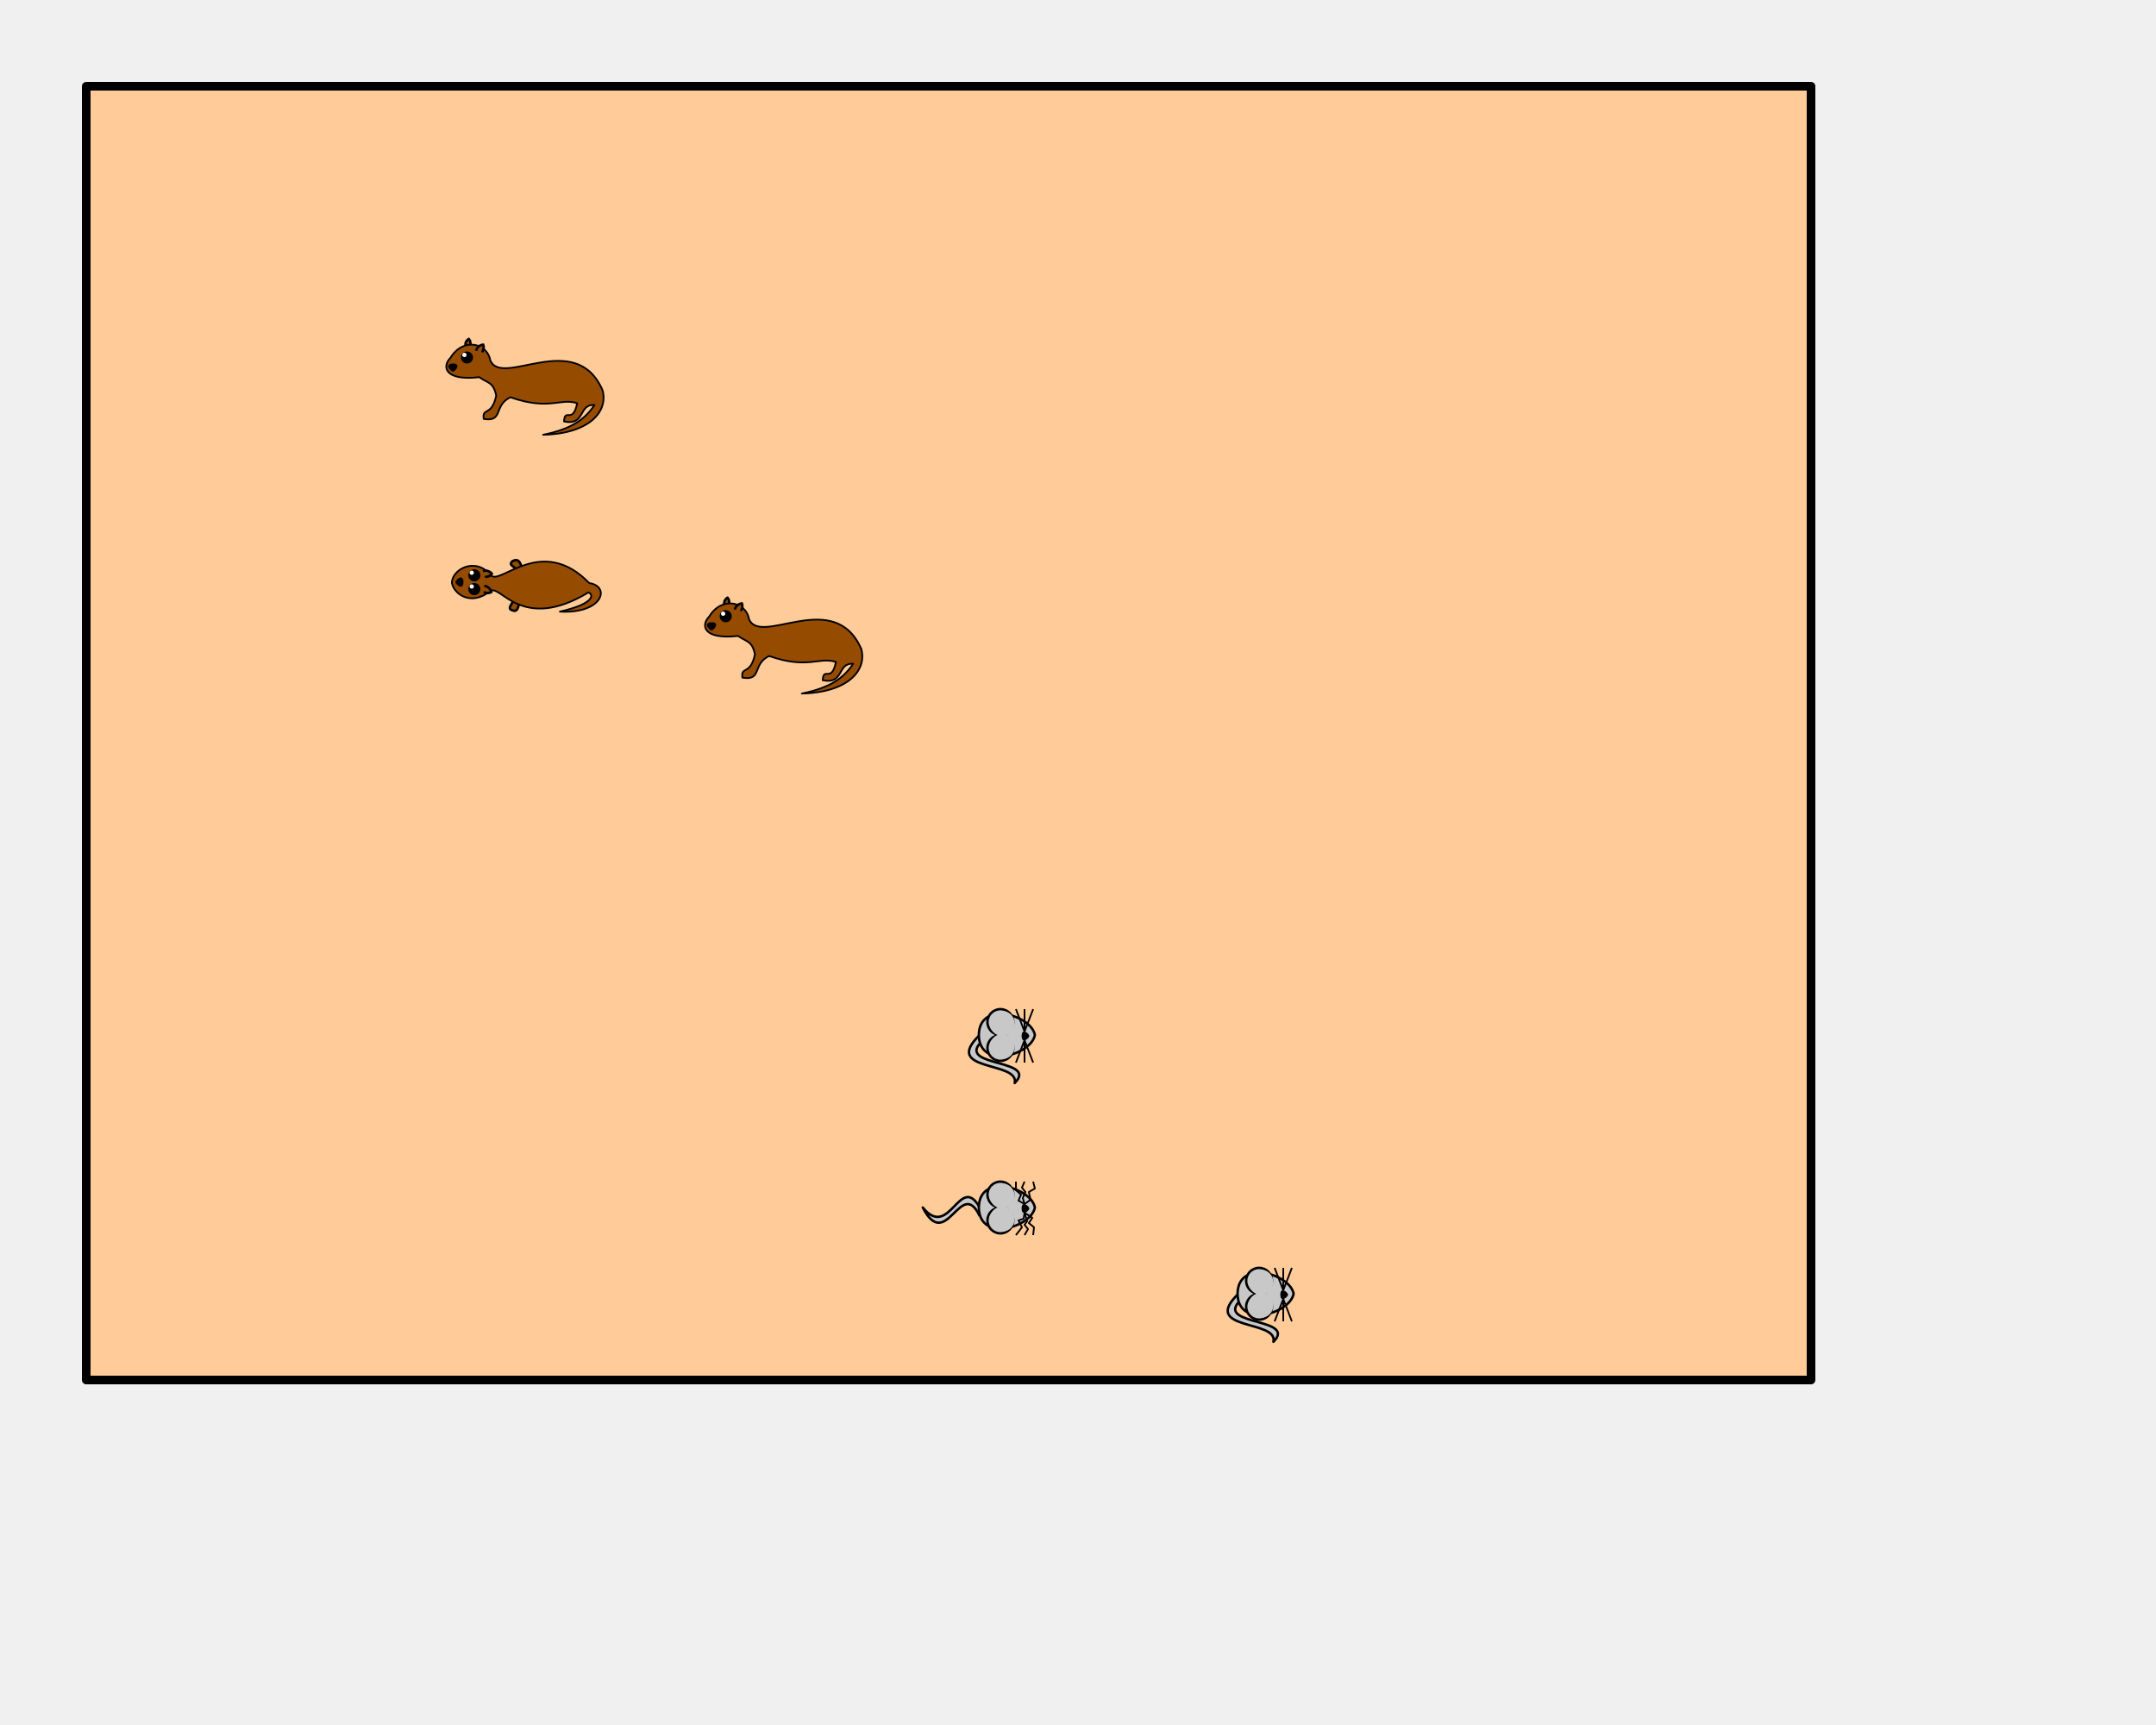
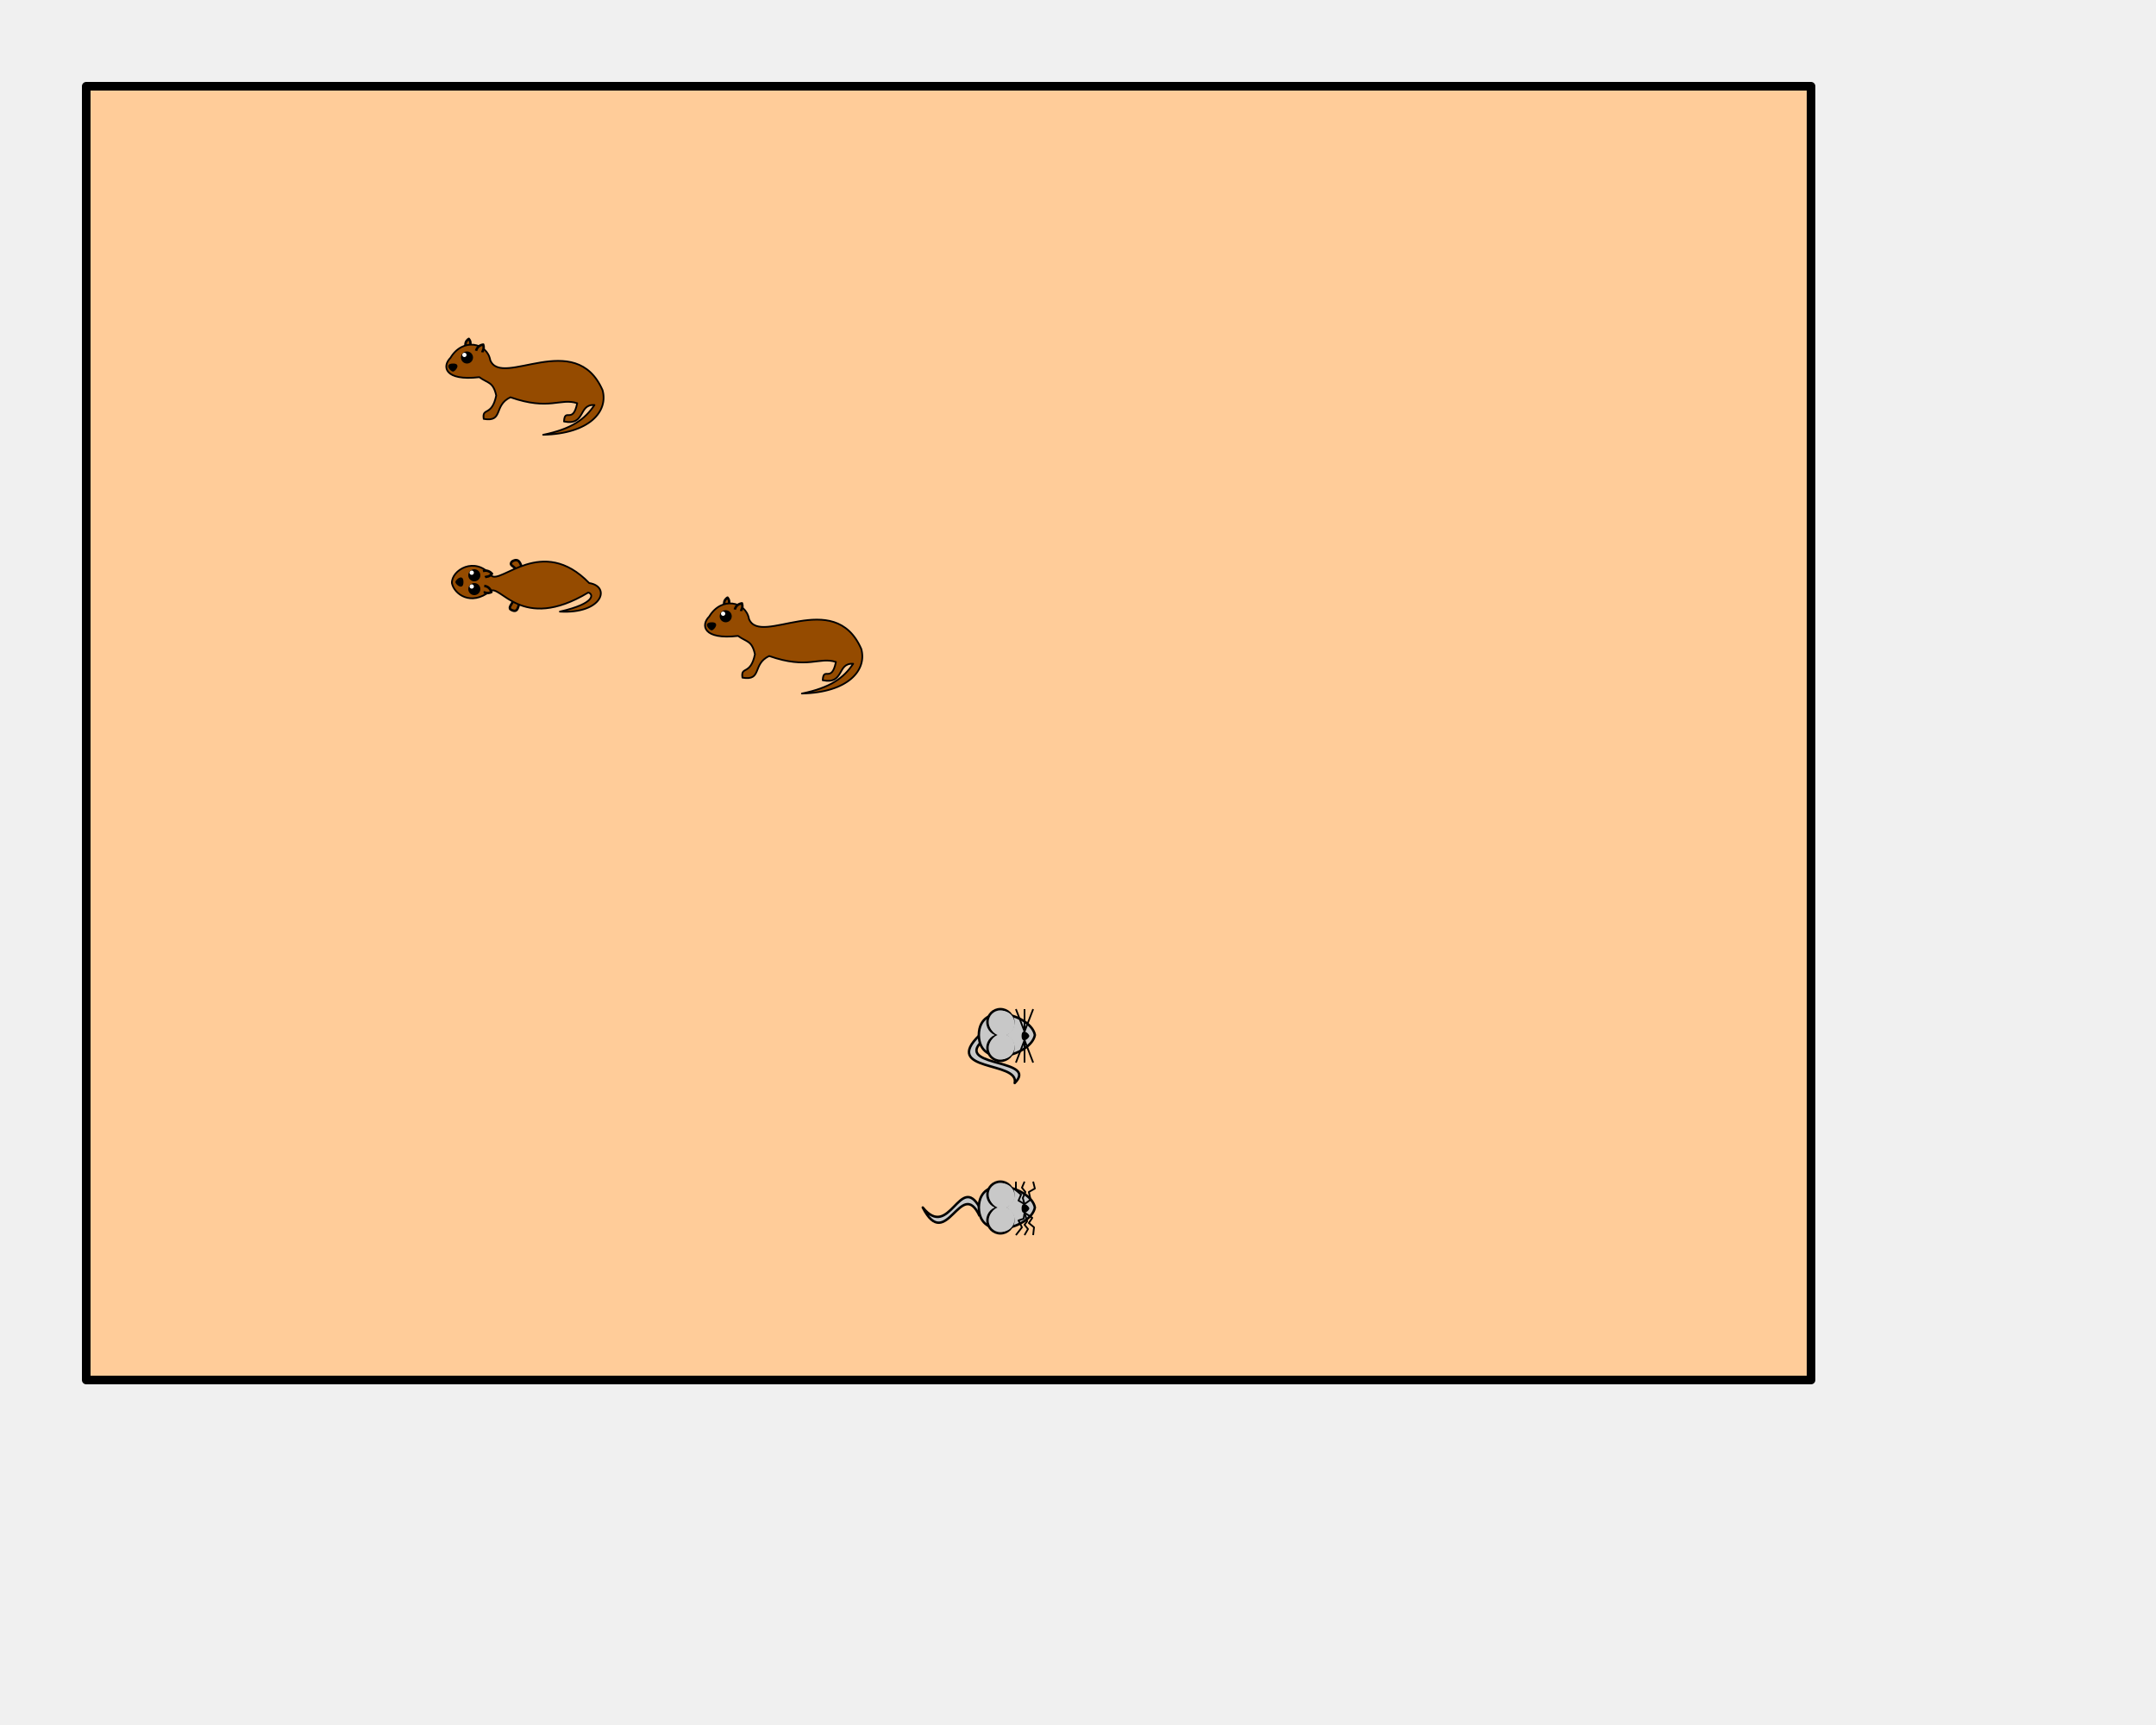
<svg xmlns="http://www.w3.org/2000/svg" xmlns:xlink="http://www.w3.org/1999/xlink" version="1.2" width="250mm" height="200mm" viewBox="0 0 25000 20000" preserveAspectRatio="xMidYMid" fill-rule="evenodd" stroke-width="28.222" stroke-linejoin="round" xml:space="preserve">
  <rect id="box" x="1000" y="1000" width="20000" height="15000" fill="rgb(255,204,153)" stroke="black" stroke-width="100" />
  <g id="mongoose2" transform="translate(0,0)">
    <path id="mongoose2_ear2" fill="rgb(149,75,0)" stroke="black" d="M 8398,7007 C 8391,6961 8423,6937 8436,6929 8463,6963 8452,6982 8456,6998" />
    <path id="mongoose2_body" fill="rgb(149,75,0)" stroke="black" stroke-width="20" d="M 8224,7148 C 8366,6912 8649,6973 8685,7177 8819,7502 9672,6805 9987,7524 10055,7768 9838,8028 9298,8041 9629,7973 9782,7862 9893,7696 9702,7683 9795,7938 9540,7887 9548,7721 9642,7925 9693,7675 9497,7611 9370,7764 8919,7606 8719,7700 8842,7896 8609,7857 8587,7717 8702,7836 8754,7586 8719,7424 8656,7445 8558,7373 8152,7420 8123,7248 8224,7148 Z" />
    <path id="mongoose2_nose" d="M 8253,7309 C 8286,7303 8351,7212 8250,7215 8149,7218 8219,7305 8253,7309 Z" />
    <circle id="mongoose2_eye" cx="8415" cy="7145" r="70" />
    <circle id="mongoose2_eyeball" fill="white" cx="8385" cy="7115" r="25" />
    <path id="mongoose2_ear1" fill="rgb(149,75,0)" stroke="black" d="M 8520,7067 C 8536,7009 8584,6998 8603,6995 8619,7048 8595,7064 8593,7085" />
  </g>
  <g style="display:none">
    <g id="mongoose2_t">
      <path id="mongoose2_t_ear2" fill="rgb(149,75,0)" stroke="black" d="M 8398,7007 C 8391,6961 8423,6937 8436,6929 8463,6963 8452,6982 8456,6998" />
      <path id="mongoose2_t_body" fill="rgb(149,75,0)" stroke="black" stroke-width="20" d="M 8224,7148 C 8366,6912 8649,6973 8685,7177 8819,7502 9672,6805 9987,7524 10055,7768 9838,8028 9298,8041 9629,7973 9782,7862 9893,7696 9702,7683 9795,7938 9540,7887 9548,7721 9642,7925 9693,7675 9497,7611 9370,7764 8919,7606 8719,7700 8842,7896 8609,7857 8587,7717 8702,7836 8754,7586 8719,7424 8656,7445 8558,7373 8152,7420 8123,7248 8224,7148 Z" />
      <path id="mongoose2_t_nose" d="M 8253,7309 C 8286,7303 8351,7212 8250,7215 8149,7218 8219,7305 8253,7309 Z" />
      <circle id="mongoose2_t_eye" cx="8415" cy="7145" r="70" />
      <circle id="mongoose2_t_eyeball" fill="white" cx="8385" cy="7115" r="25" />
      <path id="mongoose2_t_ear1" fill="rgb(149,75,0)" stroke="black" d="M 8520,7067 C 8536,7009 8584,6998 8603,6995 8619,7048 8595,7064 8593,7085" />
    </g>
    <g id="mongoose4">
      <path id="mongoose4_paw1" fill="rgb(149,75,0)" stroke="black" d="M 8976,7590 C 8942,7557 8903,7549 8937,7510 9020,7459 9035,7544 9046,7563" />
      <path id="mongoose4_paw2" fill="rgb(149,75,0)" stroke="black" d="M 9019,8002 C 9004,8061 8992,8100 8937,8075 8882,8054 8931,8014 8946,7975" />
      <path id="mongoose4_body" fill="rgb(149,75,0)" stroke="black" stroke-width="20" d="M 8240,7761 C 8234,7610 8508,7443 8696,7673 8805,7782 9286,7196 9832,7760 10086,7799 9987,8120 9492,8091 9912,7996 9881,7885 9821,7870 9040,8340 8802,7760 8682,7855 8682,7855 8682,7855 8682,7855 8682,7855 8682,7855 8682,7855 8682,7855 8682,7855 8682,7855 8682,7855 8682,7855 8682,7855 8682,7855 8682,7855 8682,7855 8461,8030 8267,7890 8240,7761 Z" />
      <path id="mongoose4_nose" d="M 8280,7749 C 8285,7782 8374,7849 8374,7748 8374,7647 8285,7715 8280,7749 Z" />
      <circle id="mongoose4_eye1" cx="8500" cy="7670" r="70" />
      <circle id="mongoose4_eyeball1" fill="white" cx="8470" cy="7640" r="25" />
      <circle id="mongoose4_eye2" cx="8500" cy="7830" r="70" />
      <circle id="mongoose4_eyeball2" fill="white" cx="8470" cy="7800" r="25" />
      <path id="mongoose4_ear1" fill="rgb(149,75,0)" stroke="black" d="M 8600,7621 C 8657,7603 8692,7638 8705,7652 8669,7694 8643,7682 8624,7692" />
      <path id="mongoose4_ear2" fill="rgb(149,75,0)" stroke="black" d="M 8615,7793 C 8675,7800 8692,7847 8698,7865 8648,7888 8629,7867 8608,7868" />
    </g>
  </g>
  <use xlink:href="#mongoose2_t" transform="translate(-3000 -3000)" />
  <use xlink:href="#mongoose4" transform="translate(-3000 -1000)" />
-   <g id="mouse">
+   <g id="mouse" style="display:none">
    <g id="mouse_rotate" transform-origin="14765 14990">
      <path id="mouse_tail" fill="rgb(200,200,200)" stroke="black" d="M 14360,15000 C 13912,15431 14824,15298 14766,15557 15041,15282 14131,15369 14360,15100" />
      <path id="mouse_body" fill="rgb(200,200,200)" stroke="black" d="M 15000,15000 C 14960,14770 14355,14590 14350,15000 14355,15410 14960,15230 15000,15000 Z" />
      <circle id="mouse_ear1" fill="rgb(200,200,200)" stroke="black" cx="14600" cy="14850" r="150" />
      <circle id="mouse_ear2" fill="rgb(200,200,200)" stroke="black" cx="14600" cy="15150" r="150" />
      <circle id="mouse_ear1_" fill="rgb(200,200,200)" stroke="none" cx="14620" cy="14865" r="145" />
      <circle id="mouse_ear2_" fill="rgb(200,200,200)" stroke="none" cx="14620" cy="15135" r="145" />
      <path id="mouse_nose" fill="black" d="M 14936,15011 C 14931,14979 14846,14914 14846,15011 14846,15108 14931,15043 14936,15011 Z" />
      <path id="mouse_whisker_11" stroke="black" stroke-width="20" fill="none" d="M 14880,14960 L 14780,14700 14780,14700 14780,14700 14780,14700" />
      <path id="mouse_whisker_12" stroke="black" stroke-width="20" fill="none" d="M 14880,14960 L 14880,14700 14880,14700 14880,14700 14880,14700" />
      <path id="mouse_whisker_13" stroke="black" stroke-width="20" fill="none" d="M 14880,14960 L 14980,14700 14980,14700 14980,14700 14980,14700" />
      <path id="mouse_whisker_21" stroke="black" stroke-width="20" fill="none" d="M 14880,15060 L 14780,15320 14780,15320 14780,15320 14780,15320" />
      <path id="mouse_whisker_22" stroke="black" stroke-width="20" fill="none" d="M 14880,15060 L 14880,15320 14880,15320 14880,15320 14880,15320" />
      <path id="mouse_whisker_23" stroke="black" stroke-width="20" fill="none" d="M 14880,15060 L 14980,15320 14980,15320 14980,15320 14980,15320" />
    </g>
  </g>
+   <g id="snake" />
  <g style="display:none">
    <g id="mouse_t">
      <path id="mouse_t_tail" fill="rgb(200,200,200)" stroke="black" d="M 14360,15000 C 13912,15431 14824,15298 14766,15557 15041,15282 14131,15369 14360,15100" />
      <path id="mouse_t_body" fill="rgb(200,200,200)" stroke="black" d="M 15000,15000 C 14960,14770 14355,14590 14350,15000 14355,15410 14960,15230 15000,15000 Z" />
      <circle id="mouse_t_ear1" fill="rgb(200,200,200)" stroke="black" cx="14600" cy="14850" r="150" />
      <circle id="mouse_t_ear2" fill="rgb(200,200,200)" stroke="black" cx="14600" cy="15150" r="150" />
      <circle id="mouse_t_ear1_" fill="rgb(200,200,200)" stroke="none" cx="14620" cy="14865" r="145" />
      <circle id="mouse_t_ear2_" fill="rgb(200,200,200)" stroke="none" cx="14620" cy="15135" r="145" />
      <path id="mouse_t_nose" fill="black" d="M 14936,15011 C 14931,14979 14846,14914 14846,15011 14846,15108 14931,15043 14936,15011 Z" />
      <path id="mouse_t_whisker_11" stroke="black" stroke-width="20" fill="none" d="M 14880,14960 L 14780,14700 14780,14700 14780,14700 14780,14700" />
      <path id="mouse_t_whisker_12" stroke="black" stroke-width="20" fill="none" d="M 14880,14960 L 14880,14700 14880,14700 14880,14700 14880,14700" />
      <path id="mouse_t_whisker_13" stroke="black" stroke-width="20" fill="none" d="M 14880,14960 L 14980,14700 14980,14700 14980,14700 14980,14700" />
      <path id="mouse_t_whisker_21" stroke="black" stroke-width="20" fill="none" d="M 14880,15060 L 14780,15320 14780,15320 14780,15320 14780,15320" />
      <path id="mouse_t_whisker_22" stroke="black" stroke-width="20" fill="none" d="M 14880,15060 L 14880,15320 14880,15320 14880,15320 14880,15320" />
      <path id="mouse_t_whisker_23" stroke="black" stroke-width="20" fill="none" d="M 14880,15060 L 14980,15320 14980,15320 14980,15320 14980,15320" />
    </g>
    <g id="mouse2">
      <path id="mouse2_tail" fill="rgb(200,200,200)" stroke="black" d="M 14360,15000 C 14130,14590 14012,15386 13700,15000 13974,15537 14142,14633 14360,15100" />
      <path id="mouse2_body" fill="rgb(200,200,200)" stroke="black" d="M 15000,15000 C 14960,14770 14355,14590 14350,15000 14355,15410 14960,15230 15000,15000 Z" />
      <circle id="mouse2_ear1" fill="rgb(200,200,200)" stroke="black" cx="14600" cy="14850" r="150" />
      <circle id="mouse2_ear2" fill="rgb(200,200,200)" stroke="black" cx="14600" cy="15150" r="150" />
      <circle id="mouse2_ear1_" fill="rgb(200,200,200)" stroke="none" cx="14620" cy="14865" r="145" />
      <circle id="mouse2_ear2_" fill="rgb(200,200,200)" stroke="none" cx="14620" cy="15135" r="145" />
      <path id="mouse2_nose" fill="black" d="M 14936,15011 C 14931,14979 14846,14914 14846,15011 14846,15108 14931,15043 14936,15011 Z" />
      <path id="mouse2_whisker_11" stroke="black" stroke-width="20" fill="none" d="M 14880,14960 L 14810,14920 14840,14850 14780,14800 14780,14700" />
      <path id="mouse2_whisker_12" stroke="black" stroke-width="20" fill="none" d="M 14880,14960 L 14860,14890 14890,14820 14850,14770 14880,14700" />
      <path id="mouse2_whisker_13" stroke="black" stroke-width="20" fill="none" d="M 14880,14960 L 14950,14910 14930,14820 15000,14780 14980,14700" />
      <path id="mouse2_whisker_21" stroke="black" stroke-width="20" fill="none" d="M 14880,15060 L 14870,15130 14810,15150 14850,15230 14780,15320" />
      <path id="mouse2_whisker_22" stroke="black" stroke-width="20" fill="none" d="M 14880,15060 L 14910,15160 14880,15200 14920,15250 14880,15320" />
      <path id="mouse2_whisker_23" stroke="black" stroke-width="20" fill="none" d="M 14880,15060 L 14970,15120 14930,15180 14990,15230 14980,15320" />
    </g>
  </g>
  <use xlink:href="#mouse_t" transform="translate(-3000 -3000)" />
  <use xlink:href="#mouse2" transform="translate(-3000 -1000)" />
</svg>
